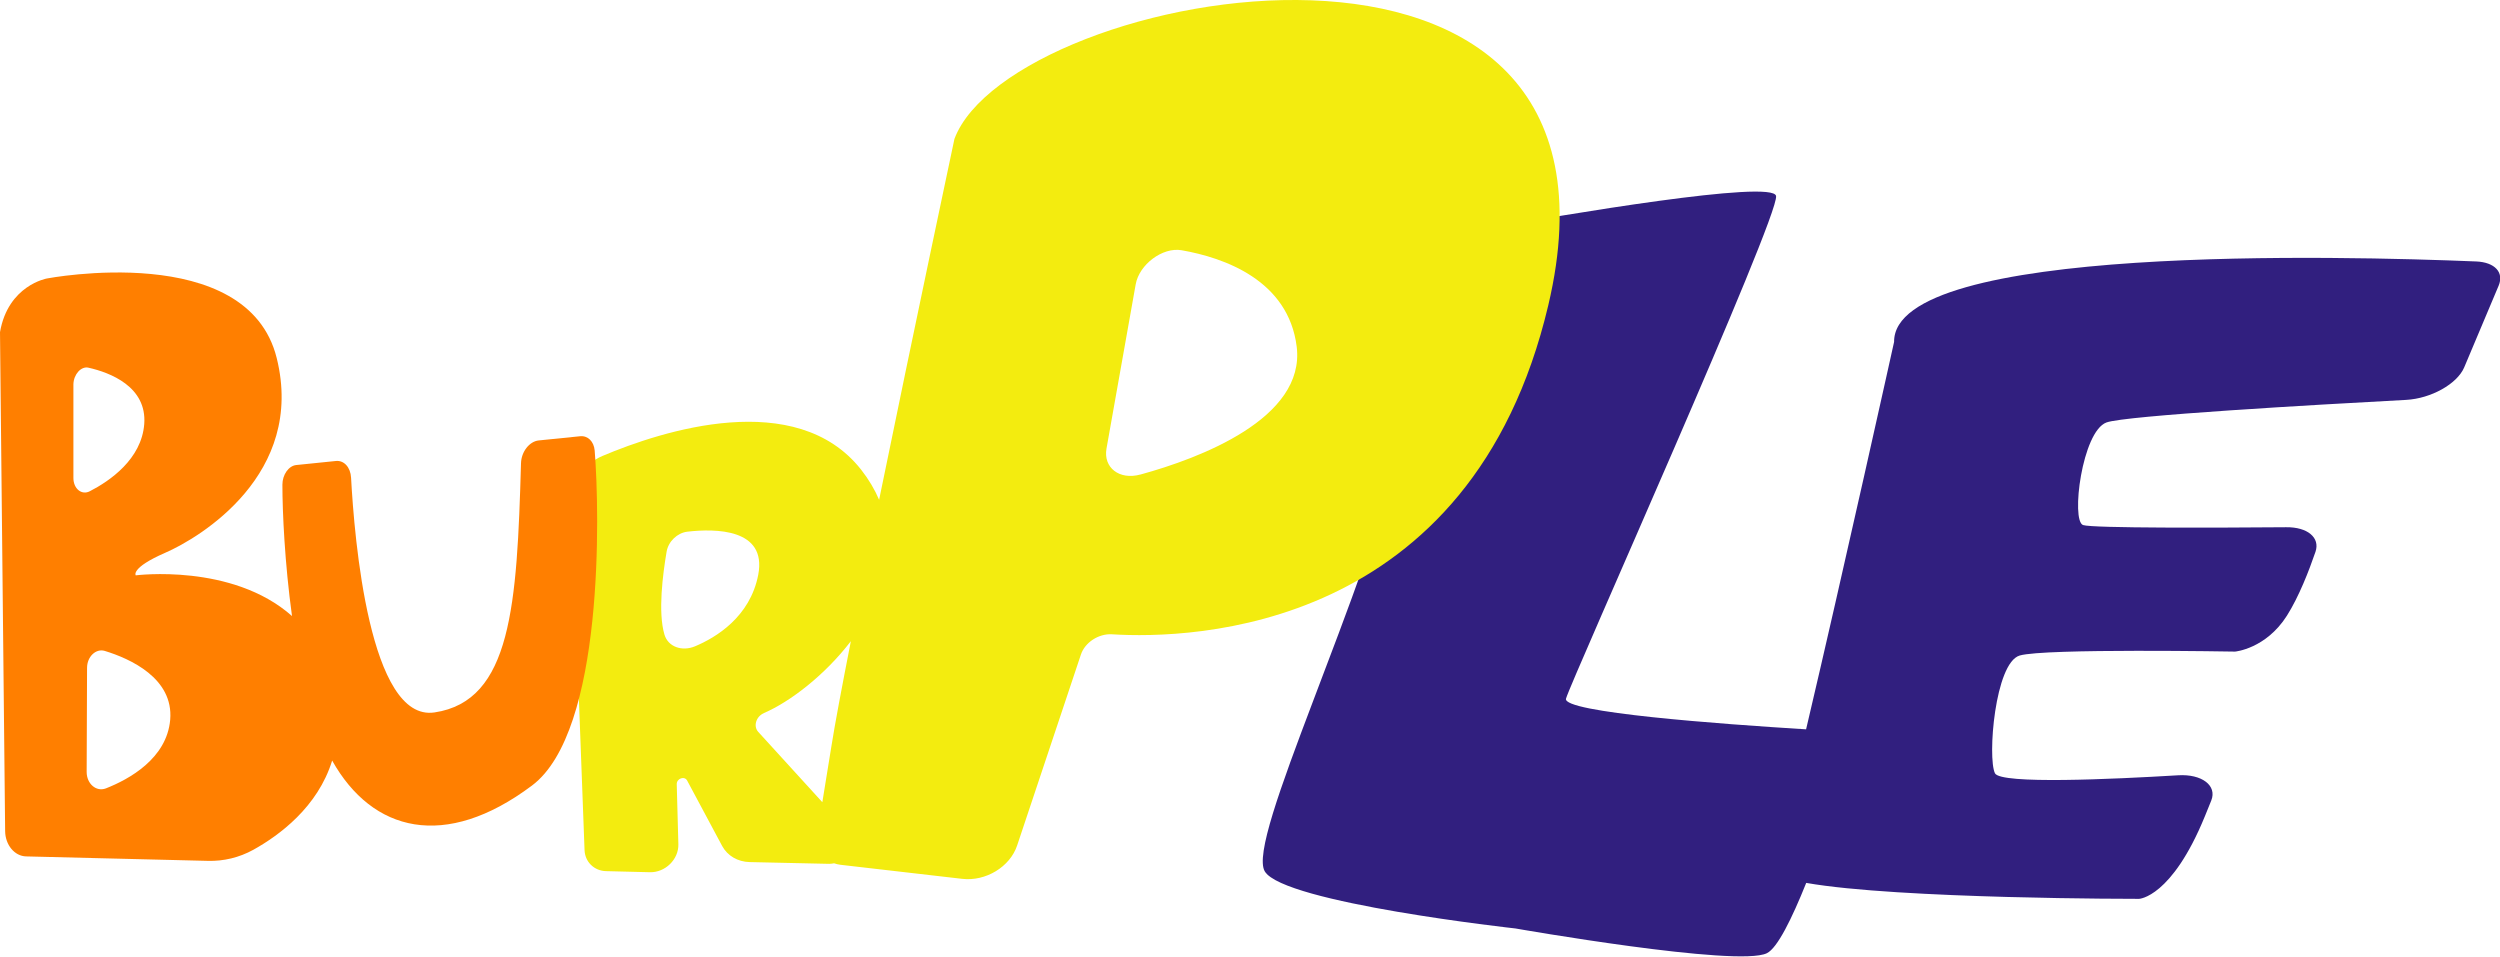
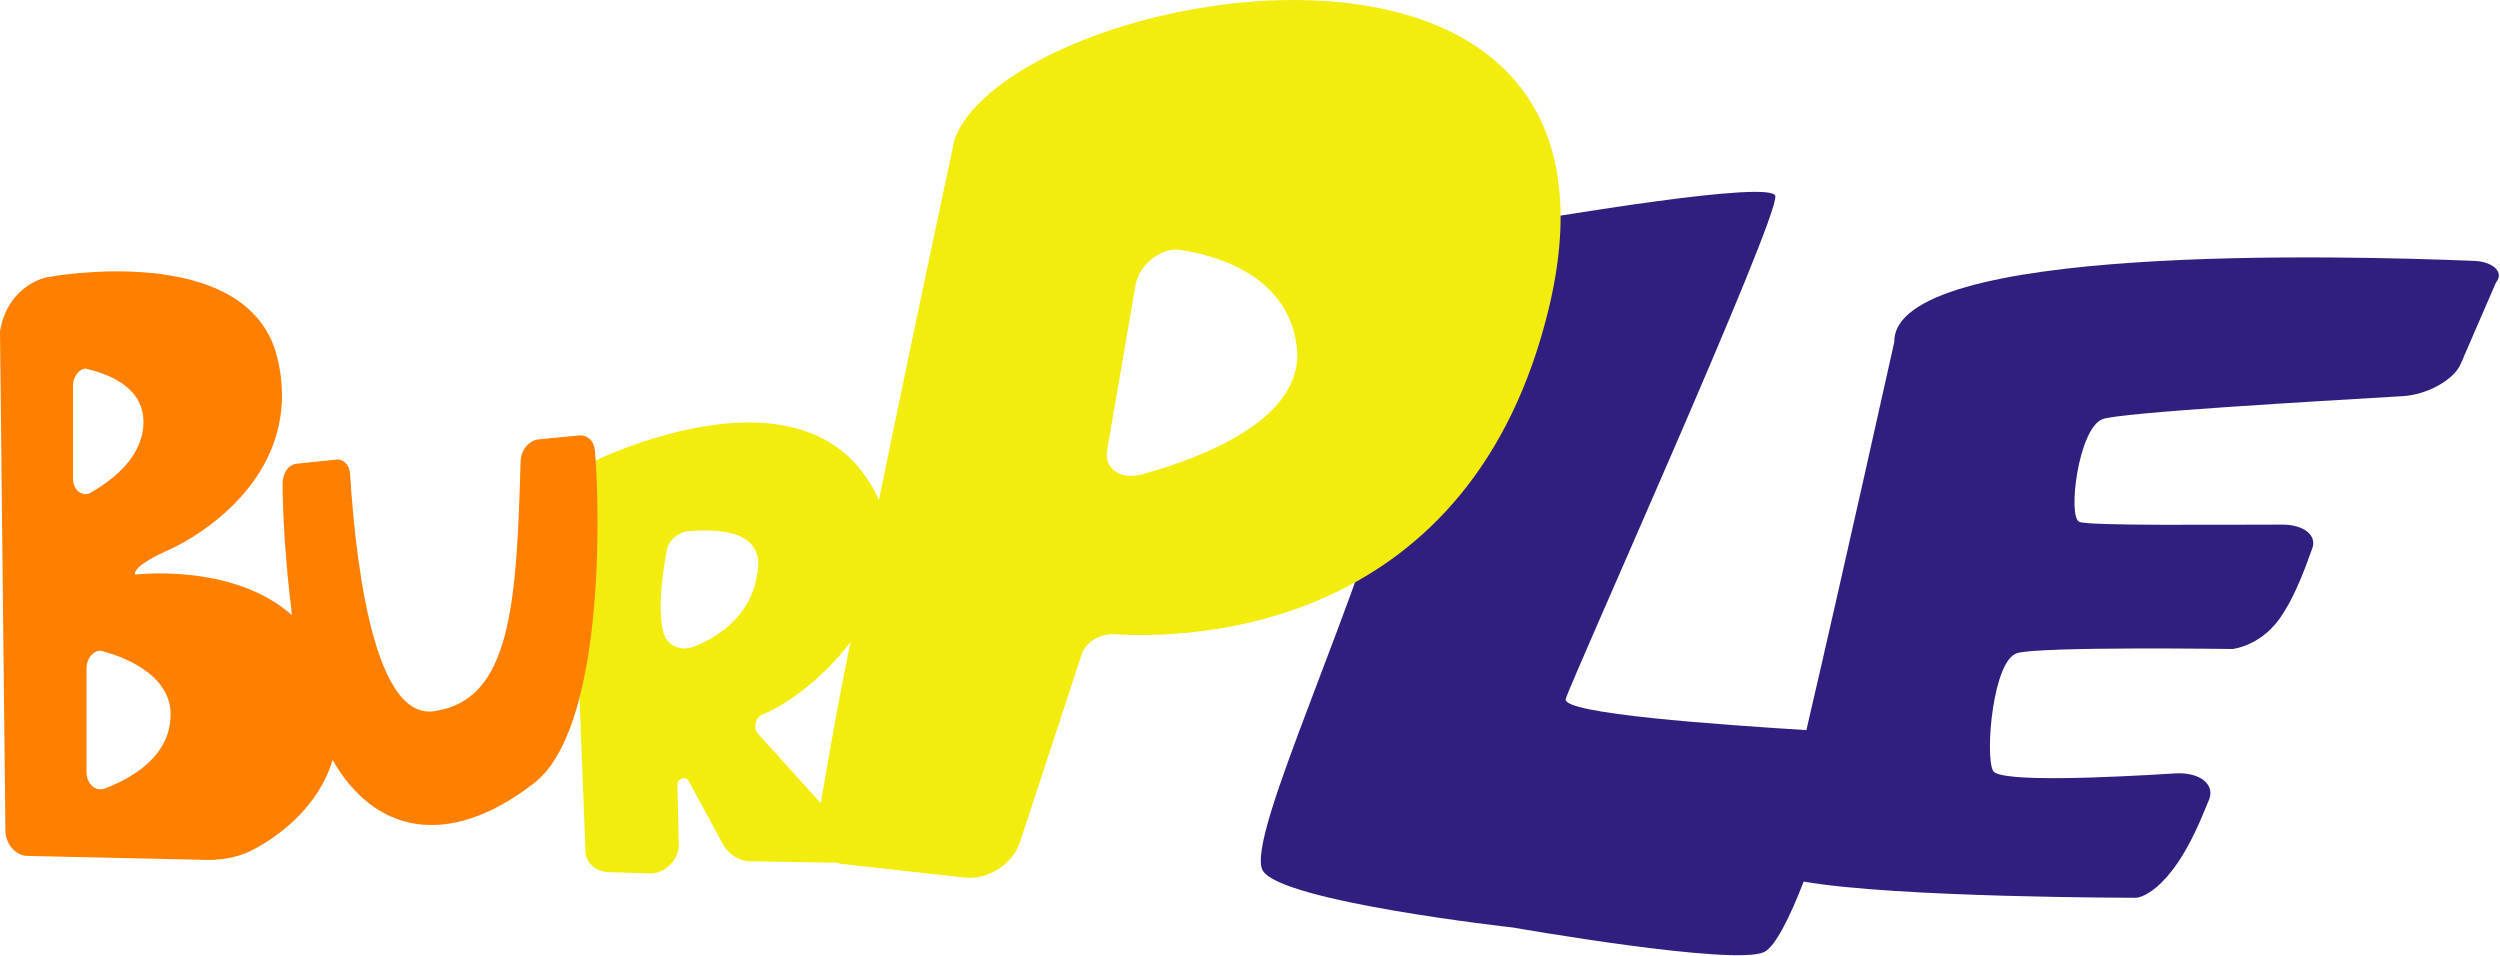
- <svg xmlns="http://www.w3.org/2000/svg" id="Layer_1" data-name="Layer 1" viewBox="0 0 184.93 70.73">
-   <defs>
-     <style>
-       .cls-1 {
-         fill: #f3ec0f;
-       }
- 
-       .cls-1, .cls-2, .cls-3 {
-         stroke-width: 0px;
-       }
- 
-       .cls-2 {
-         fill: #311f7f;
-       }
- 
-       .cls-3 {
-         fill: #ff7f00;
-       }
-     </style>
-   </defs>
-   <path id="le" class="cls-2" d="M183.15,19.34c-9.72-.4-43.1-1.31-43.04,5.95,0,0-3.79,17.12-6.51,28.66-6.33-.39-18.05-1.25-17.76-2.27.39-1.38,15.77-35.63,15.54-37.18-.19-1.25-15.84,1.41-21.55,2.43-1.24.22-2.44,1.38-2.75,2.63l-2.82,11.33c-3.39,13.61-12.1,31.25-10.7,33.57,1.4,2.33,18.54,4.22,18.54,4.22,0,0,16.46,2.89,18.6,1.83.78-.38,1.85-2.56,2.91-5.2,6.81,1.2,24.62,1.18,24.62,1.18,0,0,2.41-.09,4.87-6.11l.47-1.16c.45-1.11-.7-1.98-2.46-1.87-4.84.29-13.13.68-13.54-.15-.56-1.16,0-8.17,1.83-8.71,1.84-.54,15.93-.29,15.93-.29,0,0,2.28-.2,3.84-2.66.89-1.41,1.63-3.32,2.11-4.72.36-1.05-.59-1.84-2.17-1.82-4.87.04-14.33.08-15.02-.16-.91-.31-.08-6.93,1.73-7.59,1.41-.51,15.46-1.31,22.17-1.67,1.84-.1,3.77-1.18,4.29-2.4l2.55-6.05c.41-.98-.28-1.73-1.66-1.79Z" />
-   <path id="rp" class="cls-1" d="M70.6,10.28s-2.97,13.99-5.57,26.69c-.32-.75-.76-1.5-1.34-2.24-4.79-6.06-14.69-2.88-19.13-1-1.38.58-2.34,2.05-2.28,3.51l.96,25.64c.03.87.71,1.54,1.59,1.56l3.24.08c1.14.03,2.14-.95,2.11-2.07l-.12-4.44c-.01-.43.58-.63.77-.27l2.59,4.84c.39.72,1.15,1.17,2.03,1.19l5.89.13c.13,0,.24-.02.36-.04.15.05.3.09.47.11l9.01,1.04c1.73.2,3.53-.88,4.06-2.47l4.72-14.13c.3-.89,1.31-1.55,2.29-1.49,5.91.37,26.58-.18,32.28-24.34C122.21-9.93,74.79-.96,70.6,10.28ZM51.41,47.81c-.96.4-1.99.04-2.26-.87-.49-1.65-.12-4.48.16-6.13.13-.76.79-1.39,1.53-1.48,2.07-.24,5.9-.24,5.25,3.18-.6,3.14-3.15,4.66-4.68,5.3ZM56.5,52.75c1.93-.83,4.5-2.79,6.44-5.32-.66,3.37-1.19,6.17-1.46,7.9l-.65,4.01-4.74-5.2c-.38-.41-.17-1.14.42-1.39ZM84.36,35.1c-1.56.43-2.76-.51-2.51-1.92l2.16-12.15c.26-1.46,1.98-2.76,3.39-2.52,3.16.55,7.91,2.22,8.52,7.14.65,5.3-7.17,8.25-11.55,9.45Z" />
-   <path id="bu" class="cls-3" d="M43.99,33.33c-.06-.68-.51-1.12-1.08-1.06l-3.06.31c-.69.07-1.29.84-1.31,1.69-.3,10.47-.7,17.58-6.4,18.43-4.81.72-5.93-12.9-6.17-17.36-.04-.77-.52-1.3-1.12-1.24l-2.94.3c-.56.06-1.02.72-1.02,1.45,0,2,.17,5.78.71,9.72-4.43-3.93-11.56-3.01-11.56-3.01,0,0-.4-.54,2.16-1.66,2.63-1.14,10.39-5.84,8.27-14.41-2.16-8.74-17-5.89-17-5.89,0,0-2.87.5-3.47,3.97l.38,36.91c.01,1.02.7,1.85,1.55,1.87l13.46.33c1.14.03,2.3-.24,3.35-.82,1.89-1.05,4.77-3.15,5.83-6.6,2.97,5.29,8.35,6.67,14.78,1.85,5.35-4,5.01-20.21,4.64-24.78ZM5.43,35.36v-6.94c.02-.73.57-1.35,1.12-1.22,1.59.36,4.33,1.4,4.12,4.17-.2,2.6-2.55,4.21-4.03,4.97-.6.31-1.21-.19-1.21-.98ZM12.59,53.24c-.25,2.87-3.03,4.4-4.76,5.08-.71.27-1.42-.34-1.42-1.22l.03-7.7c0-.82.65-1.45,1.31-1.25,1.87.57,5.1,2.02,4.84,5.09Z" />
+ <svg xmlns="http://www.w3.org/2000/svg" version="1.1" id="burple_x5F_5" x="0px" y="0px" viewBox="0 0 184.9 70.7" style="enable-background:new 0 0 184.9 70.7;" xml:space="preserve">
+   <style type="text/css">
+ 	.st0{fill:#311F7F;}
+ 	.st1{fill:#F3EC0F;}
+ 	.st2{fill:#FF7F00;}
+ </style>
+   <path id="le" class="st0" d="M183.1,19.3c-9.7-0.4-43.1-1.3-43,6c0,0-3.8,17.1-6.5,28.7c-6.3-0.4-18.1-1.2-17.8-2.3  c0.4-1.4,15.8-35.6,15.5-37.2c-0.2-1.2-15.8,1.4-21.6,2.4c-1.2,0.2-2.4,1.4-2.8,2.6l-2.8,11.3c-3.4,13.6-12.1,31.2-10.7,33.6  c1.4,2.3,18.5,4.2,18.5,4.2s16.5,2.9,18.6,1.8c0.8-0.4,1.9-2.6,2.9-5.2c6.8,1.2,24.6,1.2,24.6,1.2s2.4-0.1,4.9-6.1l0.5-1.2  c0.4-1.1-0.7-2-2.5-1.9c-4.8,0.3-13.1,0.7-13.5-0.2c-0.6-1.2,0-8.2,1.8-8.7c1.8-0.5,15.9-0.3,15.9-0.3s2.3-0.2,3.8-2.7  c0.9-1.4,1.6-3.3,2.1-4.7c0.4-1-0.6-1.8-2.2-1.8c-4.9,0-14.3,0.1-15-0.2c-0.9-0.3-0.1-6.9,1.7-7.6c1.4-0.5,15.5-1.3,22.2-1.7  c1.8-0.1,3.8-1.2,4.3-2.4l2.6-6C185.2,20.2,184.5,19.4,183.1,19.3L183.1,19.3z" />
+   <path id="rp" class="st1" d="M70.6,10.3c0,0-3,14-5.6,26.7c-0.3-0.8-0.8-1.5-1.3-2.2c-4.8-6.1-14.7-2.9-19.1-1  c-1.4,0.6-2.3,2-2.3,3.5l1,25.6c0,0.9,0.7,1.5,1.6,1.6l3.2,0.1c1.1,0,2.1-1,2.1-2.1L50.1,58c0-0.4,0.6-0.6,0.8-0.3l2.6,4.8  c0.4,0.7,1.2,1.2,2,1.2l5.9,0.1c0.1,0,0.2,0,0.4,0c0.2,0,0.3,0.1,0.5,0.1l9,1c1.7,0.2,3.5-0.9,4.1-2.5L80,48.4  c0.3-0.9,1.3-1.5,2.3-1.5c5.9,0.4,26.6-0.2,32.3-24.3C122.2-9.9,74.8-1,70.6,10.3z M51.4,47.8c-1,0.4-2,0-2.3-0.9  c-0.5-1.7-0.1-4.5,0.2-6.1c0.1-0.8,0.8-1.4,1.5-1.5c2.1-0.2,5.9-0.2,5.2,3.2C55.5,45.7,52.9,47.2,51.4,47.8z M56.5,52.8  c1.9-0.8,4.5-2.8,6.4-5.3c-0.7,3.4-1.2,6.2-1.5,7.9l-0.7,4l-4.7-5.2C55.7,53.7,55.9,53,56.5,52.8L56.5,52.8z M84.4,35.1  c-1.6,0.4-2.8-0.5-2.5-1.9L84,21c0.3-1.5,2-2.8,3.4-2.5c3.2,0.5,7.9,2.2,8.5,7.1C96.6,31,88.8,33.9,84.4,35.1L84.4,35.1z" />
+   <path id="bu" class="st2" d="M44,33.3c-0.1-0.7-0.5-1.1-1.1-1.1l-3.1,0.3c-0.7,0.1-1.3,0.8-1.3,1.7c-0.3,10.5-0.7,17.6-6.4,18.4  c-4.8,0.7-5.9-12.9-6.2-17.4c0-0.8-0.5-1.3-1.1-1.2l-2.9,0.3c-0.6,0.1-1,0.7-1,1.5c0,2,0.2,5.8,0.7,9.7c-4.4-3.9-11.6-3-11.6-3  s-0.4-0.5,2.2-1.7c2.6-1.1,10.4-5.8,8.3-14.4c-2.2-8.7-17-5.9-17-5.9s-2.9,0.5-3.5,4l0.4,36.9c0,1,0.7,1.8,1.5,1.9l13.5,0.3  c1.1,0,2.3-0.2,3.4-0.8c1.9-1,4.8-3.2,5.8-6.6c3,5.3,8.4,6.7,14.8,1.8C44.7,54.1,44.4,37.9,44,33.3z M5.4,35.4v-6.9  c0-0.7,0.6-1.4,1.1-1.2c1.6,0.4,4.3,1.4,4.1,4.2c-0.2,2.6-2.6,4.2-4,5C6,36.7,5.4,36.2,5.4,35.4z M12.6,53.2c-0.2,2.9-3,4.4-4.8,5.1  c-0.7,0.3-1.4-0.3-1.4-1.2l0-7.7c0-0.8,0.7-1.5,1.3-1.2C9.6,48.7,12.9,50.2,12.6,53.2z" />
</svg>
